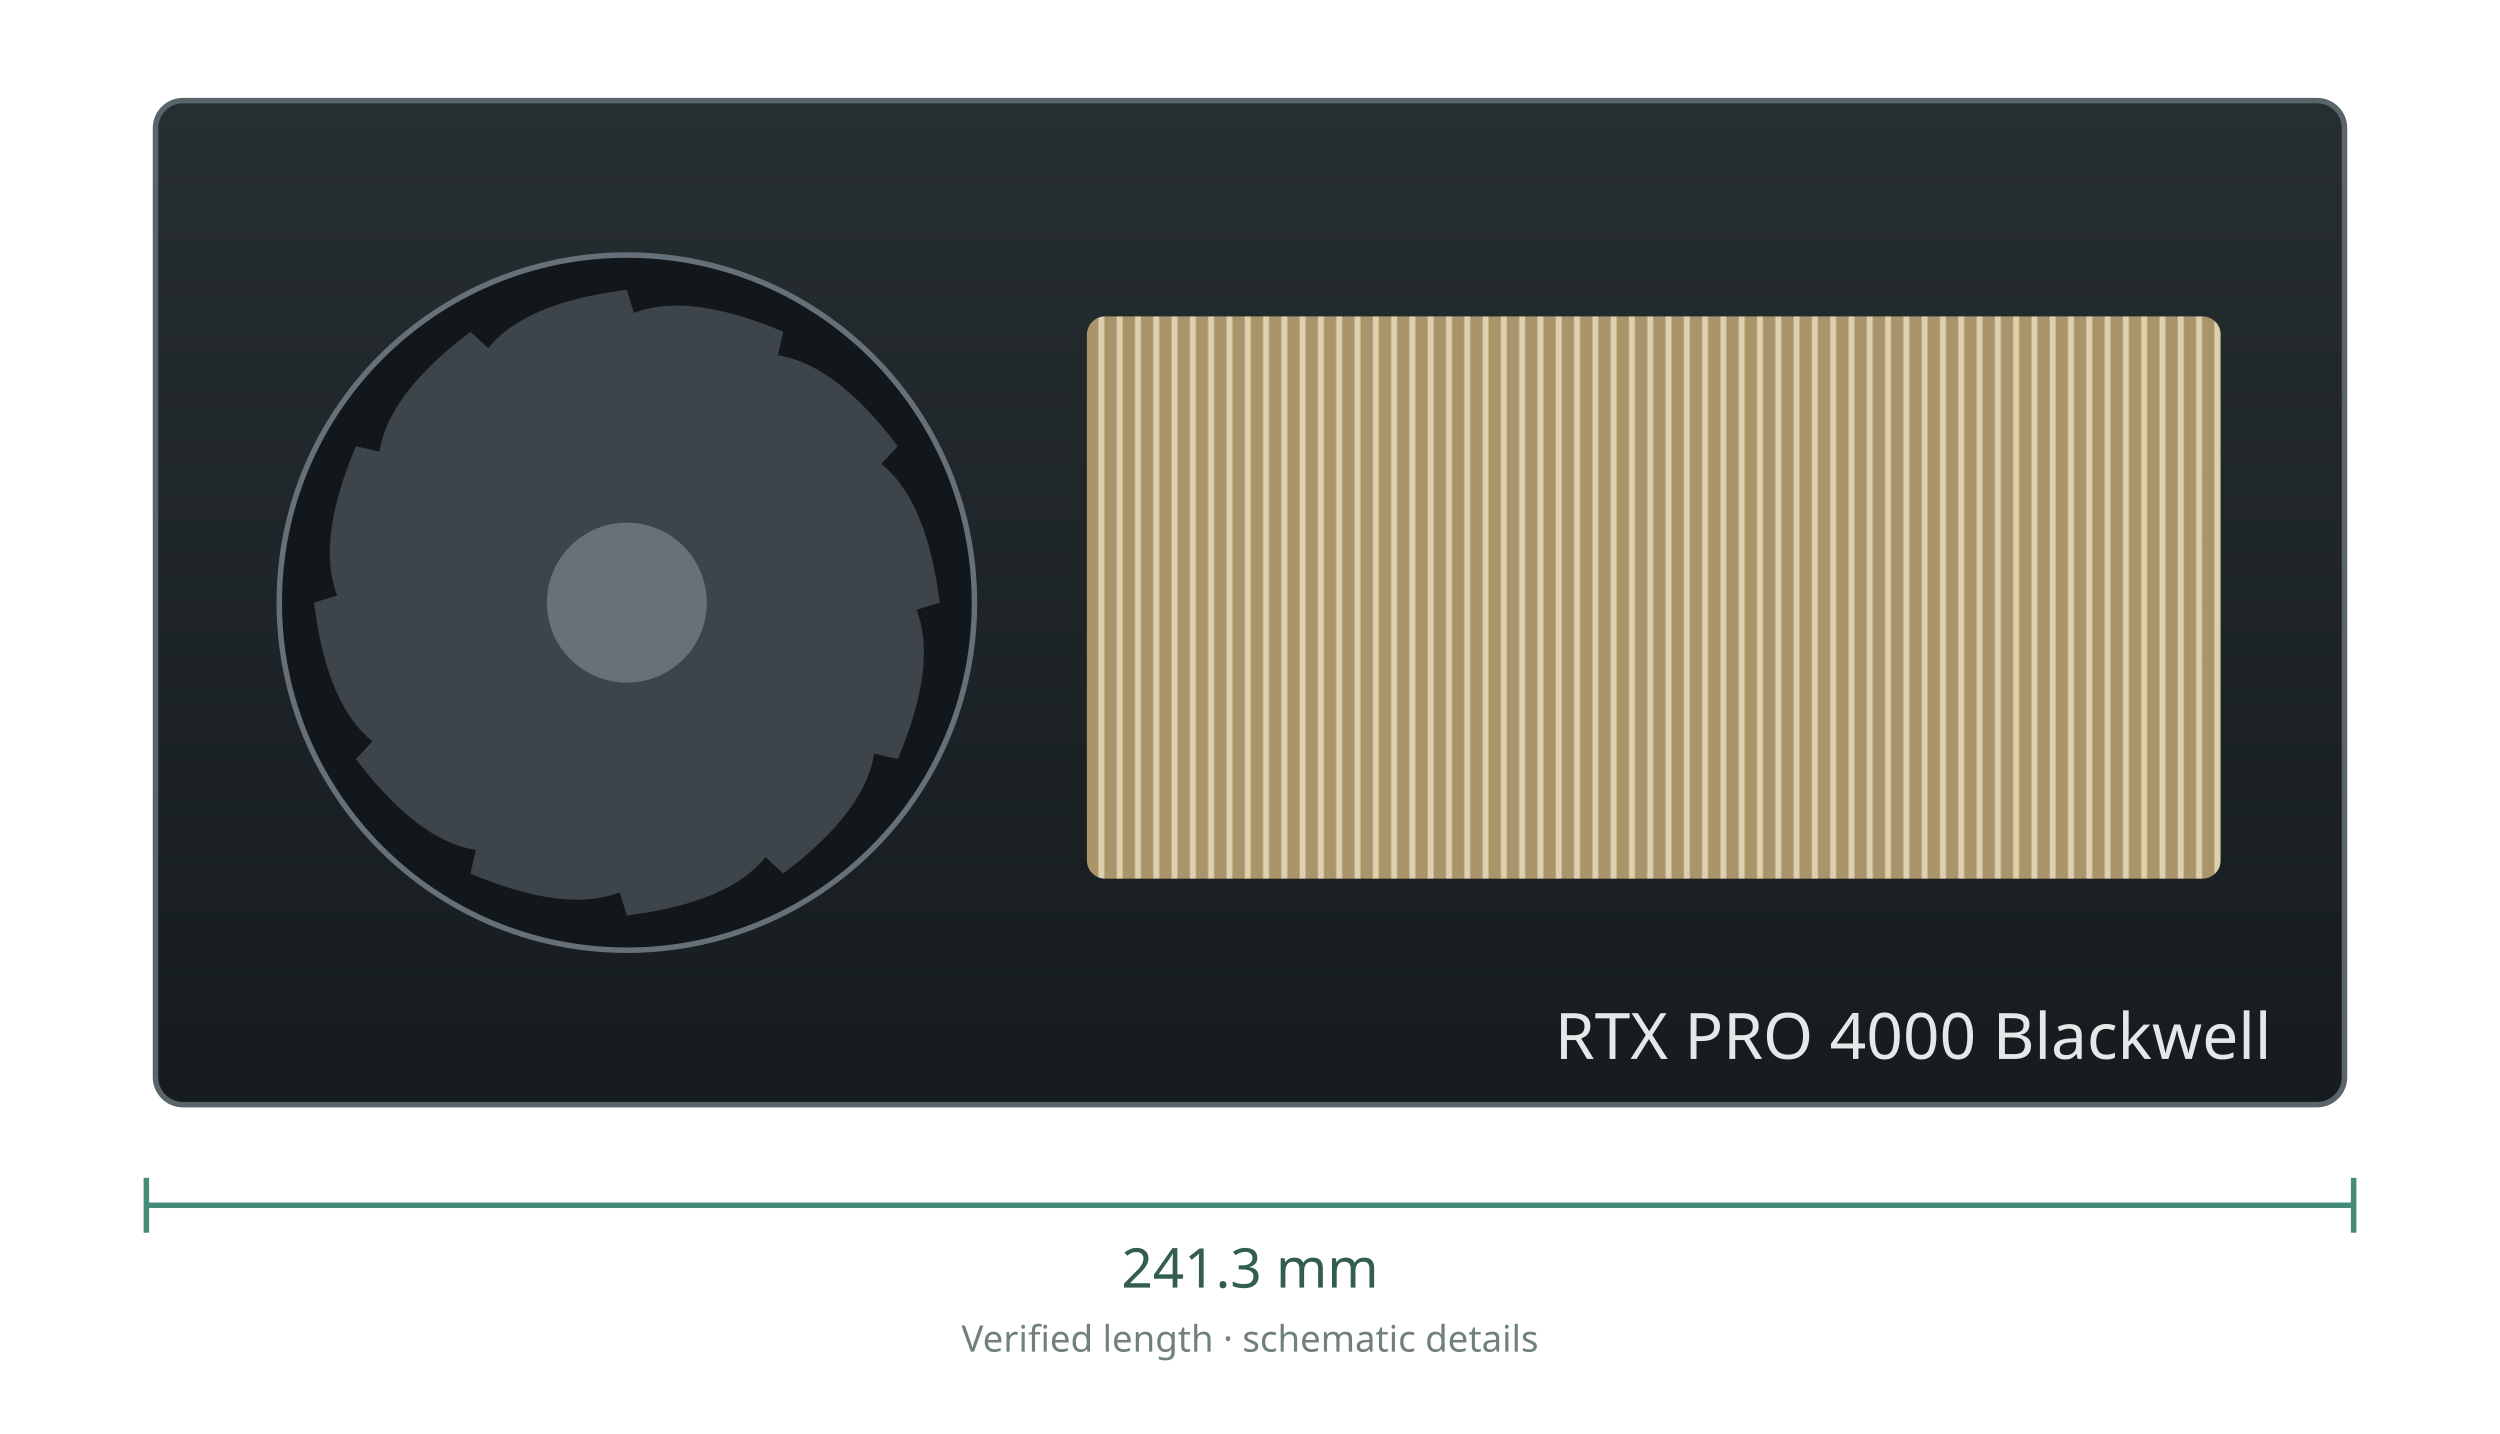
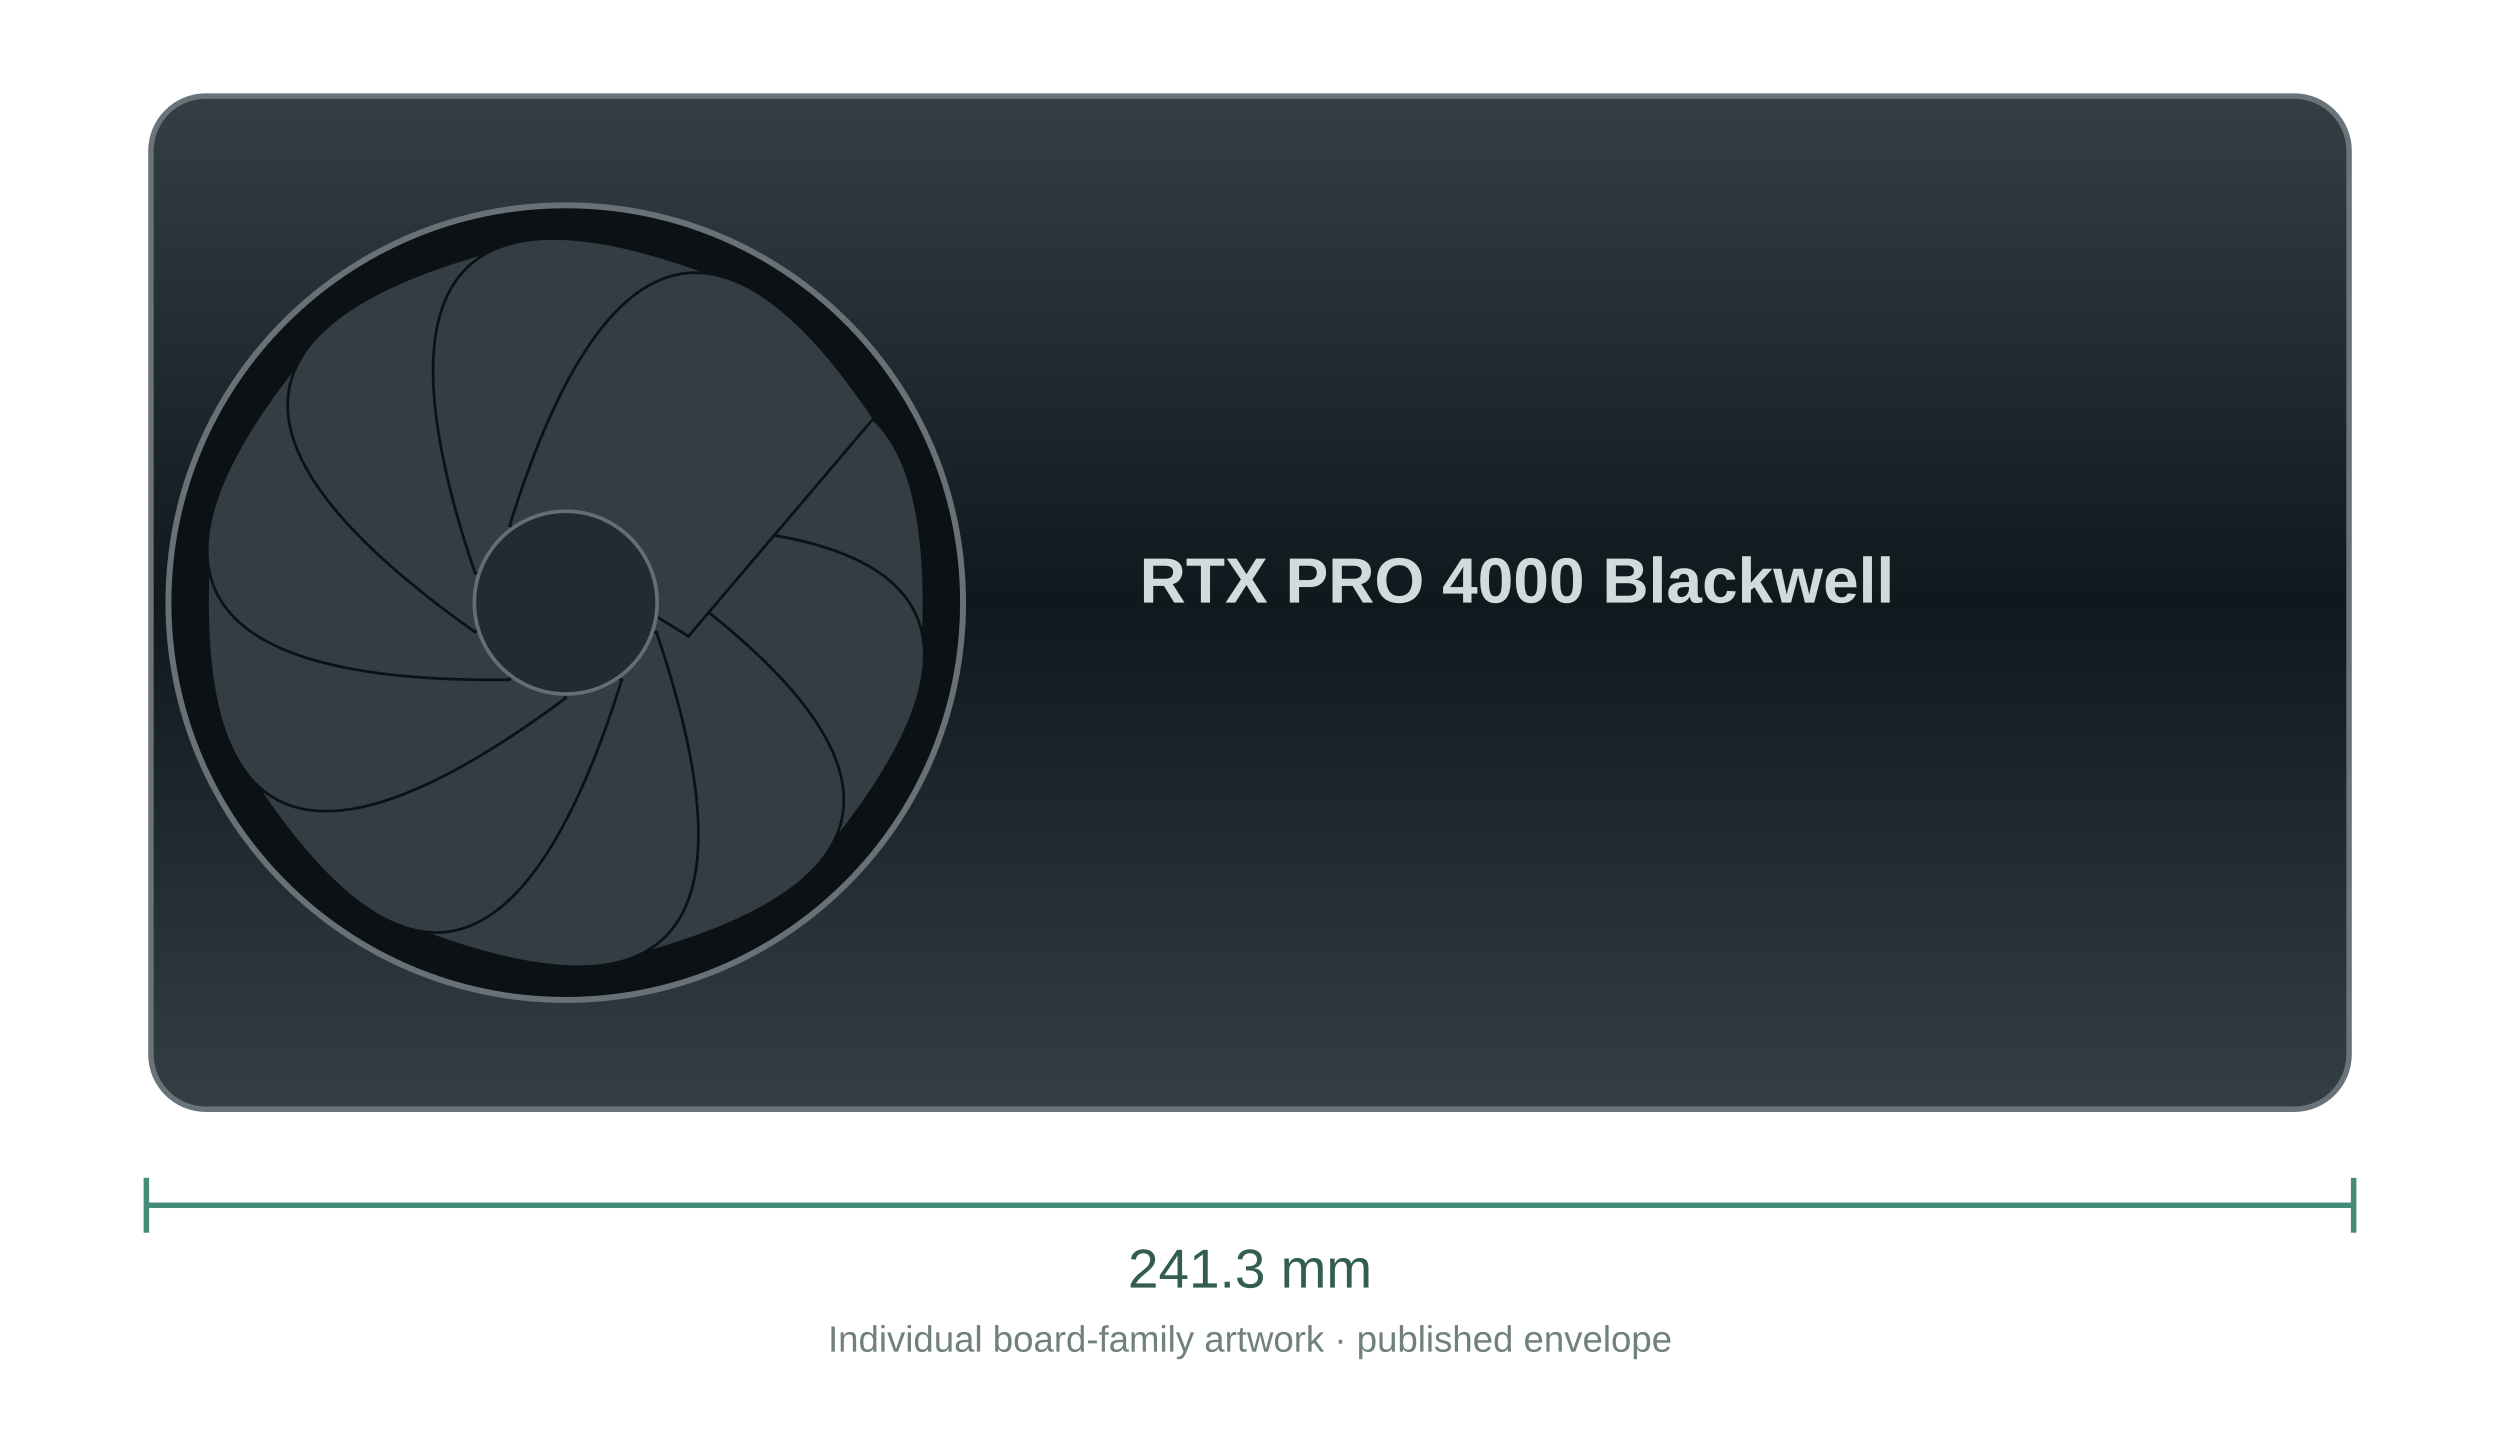
- <svg xmlns="http://www.w3.org/2000/svg" viewBox="-16 -10 273.3 156.76" role="img" aria-label="RTX PRO 4000 Blackwell dimensioned 2D schematic">
+ <svg xmlns="http://www.w3.org/2000/svg" viewBox="-16 -10 273.3 156.76" role="img" aria-label="RTX PRO 4000 Blackwell dimensioned view">
  <defs>
-     <linearGradient id="body" x2="0" y2="1">
-       <stop stop-color="#272e32" />
-       <stop offset="1" stop-color="#151b1e" />
+     <linearGradient id="shell" x2="0" y2="1">
+       <stop stop-color="#343e43" />
+       <stop offset=".5" stop-color="#10181d" />
+       <stop offset="1" stop-color="#343e43" />
    </linearGradient>
-     <pattern id="fins" width="2" height="4" patternUnits="userSpaceOnUse">
-       <rect width="2" height="4" fill="#a99569" />
-       <path d="M.4 0V4" stroke="#ddd0af" stroke-width=".65" />
-     </pattern>
+     <linearGradient id="metal" x2="0" y2="1">
+       <stop stop-color="#6c767c" />
+       <stop offset=".4" stop-color="#343e43" />
+       <stop offset="1" stop-color="#6c767c" />
+     </linearGradient>
  </defs>
-   <rect x="1" y="1" width="239.3" height="109.76" rx="3" fill="url(#body)" stroke="#59646b" stroke-width=".6" />
-   <rect x="102.819" y="24.587" width="123.952" height="61.468" rx="2" fill="url(#fins)" />
-   <circle cx="52.527" cy="55.88" r="37.998" fill="#11171b" stroke="#667078" stroke-width=".6" />
-   <path d="M52.527 48.28 Q82.926 25.481 86.726 55.88 L62.027 63.48Z" transform="rotate(0 52.5272 55.88)" fill="#3d454b" />
-   <path d="M52.527 48.28 Q82.926 25.481 86.726 55.88 L62.027 63.48Z" transform="rotate(30 52.5272 55.88)" fill="#3d454b" />
-   <path d="M52.527 48.28 Q82.926 25.481 86.726 55.88 L62.027 63.48Z" transform="rotate(60 52.5272 55.88)" fill="#3d454b" />
-   <path d="M52.527 48.28 Q82.926 25.481 86.726 55.88 L62.027 63.48Z" transform="rotate(90 52.5272 55.88)" fill="#3d454b" />
-   <path d="M52.527 48.28 Q82.926 25.481 86.726 55.88 L62.027 63.48Z" transform="rotate(120 52.5272 55.88)" fill="#3d454b" />
-   <path d="M52.527 48.28 Q82.926 25.481 86.726 55.88 L62.027 63.48Z" transform="rotate(150 52.5272 55.88)" fill="#3d454b" />
-   <path d="M52.527 48.28 Q82.926 25.481 86.726 55.88 L62.027 63.48Z" transform="rotate(180 52.5272 55.88)" fill="#3d454b" />
-   <path d="M52.527 48.28 Q82.926 25.481 86.726 55.88 L62.027 63.48Z" transform="rotate(210 52.5272 55.88)" fill="#3d454b" />
-   <path d="M52.527 48.28 Q82.926 25.481 86.726 55.88 L62.027 63.48Z" transform="rotate(240 52.5272 55.88)" fill="#3d454b" />
-   <path d="M52.527 48.28 Q82.926 25.481 86.726 55.88 L62.027 63.48Z" transform="rotate(270 52.5272 55.88)" fill="#3d454b" />
-   <path d="M52.527 48.28 Q82.926 25.481 86.726 55.88 L62.027 63.48Z" transform="rotate(300 52.5272 55.88)" fill="#3d454b" />
-   <path d="M52.527 48.28 Q82.926 25.481 86.726 55.88 L62.027 63.48Z" transform="rotate(330 52.5272 55.88)" fill="#3d454b" />
-   <circle cx="52.527" cy="55.88" r="8.74" fill="#687178" />
-   <text x="232.3" y="105.76" fill="#e4e9e8" font-family="system-ui,sans-serif" font-size="7.0" text-anchor="end">RTX PRO 4000 Blackwell</text>
+   <rect x="0.5" y="0.5" width="240.3" height="110.76" rx="6" fill="url(#shell)" stroke="#68737a" stroke-width="0.6" />
+   <circle cx="45.847" cy="55.88" r="43.434" fill="#0c1114" stroke="#697178" stroke-width=".65" />
+   <path d="M45.847 45.456 Q86.675 15.052 84.938 59.355 L54.534 66.739Z" transform="rotate(0 45.847 55.88)" fill="#343d44" stroke="#0b1114" stroke-width=".3" />
+   <path d="M45.847 45.456 Q86.675 15.052 84.938 59.355 L54.534 66.739Z" transform="rotate(36 45.847 55.88)" fill="#343d44" stroke="#0b1114" stroke-width=".3" />
+   <path d="M45.847 45.456 Q86.675 15.052 84.938 59.355 L54.534 66.739Z" transform="rotate(72 45.847 55.88)" fill="#343d44" stroke="#0b1114" stroke-width=".3" />
+   <path d="M45.847 45.456 Q86.675 15.052 84.938 59.355 L54.534 66.739Z" transform="rotate(108 45.847 55.88)" fill="#343d44" stroke="#0b1114" stroke-width=".3" />
+   <path d="M45.847 45.456 Q86.675 15.052 84.938 59.355 L54.534 66.739Z" transform="rotate(144 45.847 55.88)" fill="#343d44" stroke="#0b1114" stroke-width=".3" />
+   <path d="M45.847 45.456 Q86.675 15.052 84.938 59.355 L54.534 66.739Z" transform="rotate(180 45.847 55.88)" fill="#343d44" stroke="#0b1114" stroke-width=".3" />
+   <path d="M45.847 45.456 Q86.675 15.052 84.938 59.355 L54.534 66.739Z" transform="rotate(216 45.847 55.88)" fill="#343d44" stroke="#0b1114" stroke-width=".3" />
+   <path d="M45.847 45.456 Q86.675 15.052 84.938 59.355 L54.534 66.739Z" transform="rotate(252 45.847 55.88)" fill="#343d44" stroke="#0b1114" stroke-width=".3" />
+   <path d="M45.847 45.456 Q86.675 15.052 84.938 59.355 L54.534 66.739Z" transform="rotate(288 45.847 55.88)" fill="#343d44" stroke="#0b1114" stroke-width=".3" />
+   <path d="M45.847 45.456 Q86.675 15.052 84.938 59.355 L54.534 66.739Z" transform="rotate(324 45.847 55.88)" fill="#343d44" stroke="#0b1114" stroke-width=".3" />
+   <circle cx="45.847" cy="55.88" r="9.99" fill="#232b30" stroke="#656e73" stroke-width=".4" />
+   <text x="108.585" y="55.88" fill="#d2dadb" font-family="Arial,Helvetica,sans-serif" font-size="7" font-weight="600" text-anchor="start">RTX PRO 4000 Blackwell</text>
  <path d="M0 118.76V124.76 M0 121.76H241.3 M241.3 118.76V124.76" stroke="#448c77" fill="none" stroke-width=".6" />
-   <text x="120.65" y="130.76" text-anchor="middle" fill="#335d50" font-family="system-ui,sans-serif" font-size="6">241.3 mm</text>
-   <text x="120.65" y="137.76" text-anchor="middle" fill="#708278" font-family="system-ui,sans-serif" font-size="4">Verified length · schematic details</text>
+   <text x="120.65" y="130.76" text-anchor="middle" fill="#335d50" font-family="Arial,sans-serif" font-size="6">241.3 mm</text>
+   <text x="120.65" y="137.76" text-anchor="middle" fill="#708278" font-family="Arial,sans-serif" font-size="4">Individual board-family artwork · published envelope</text>
</svg>
